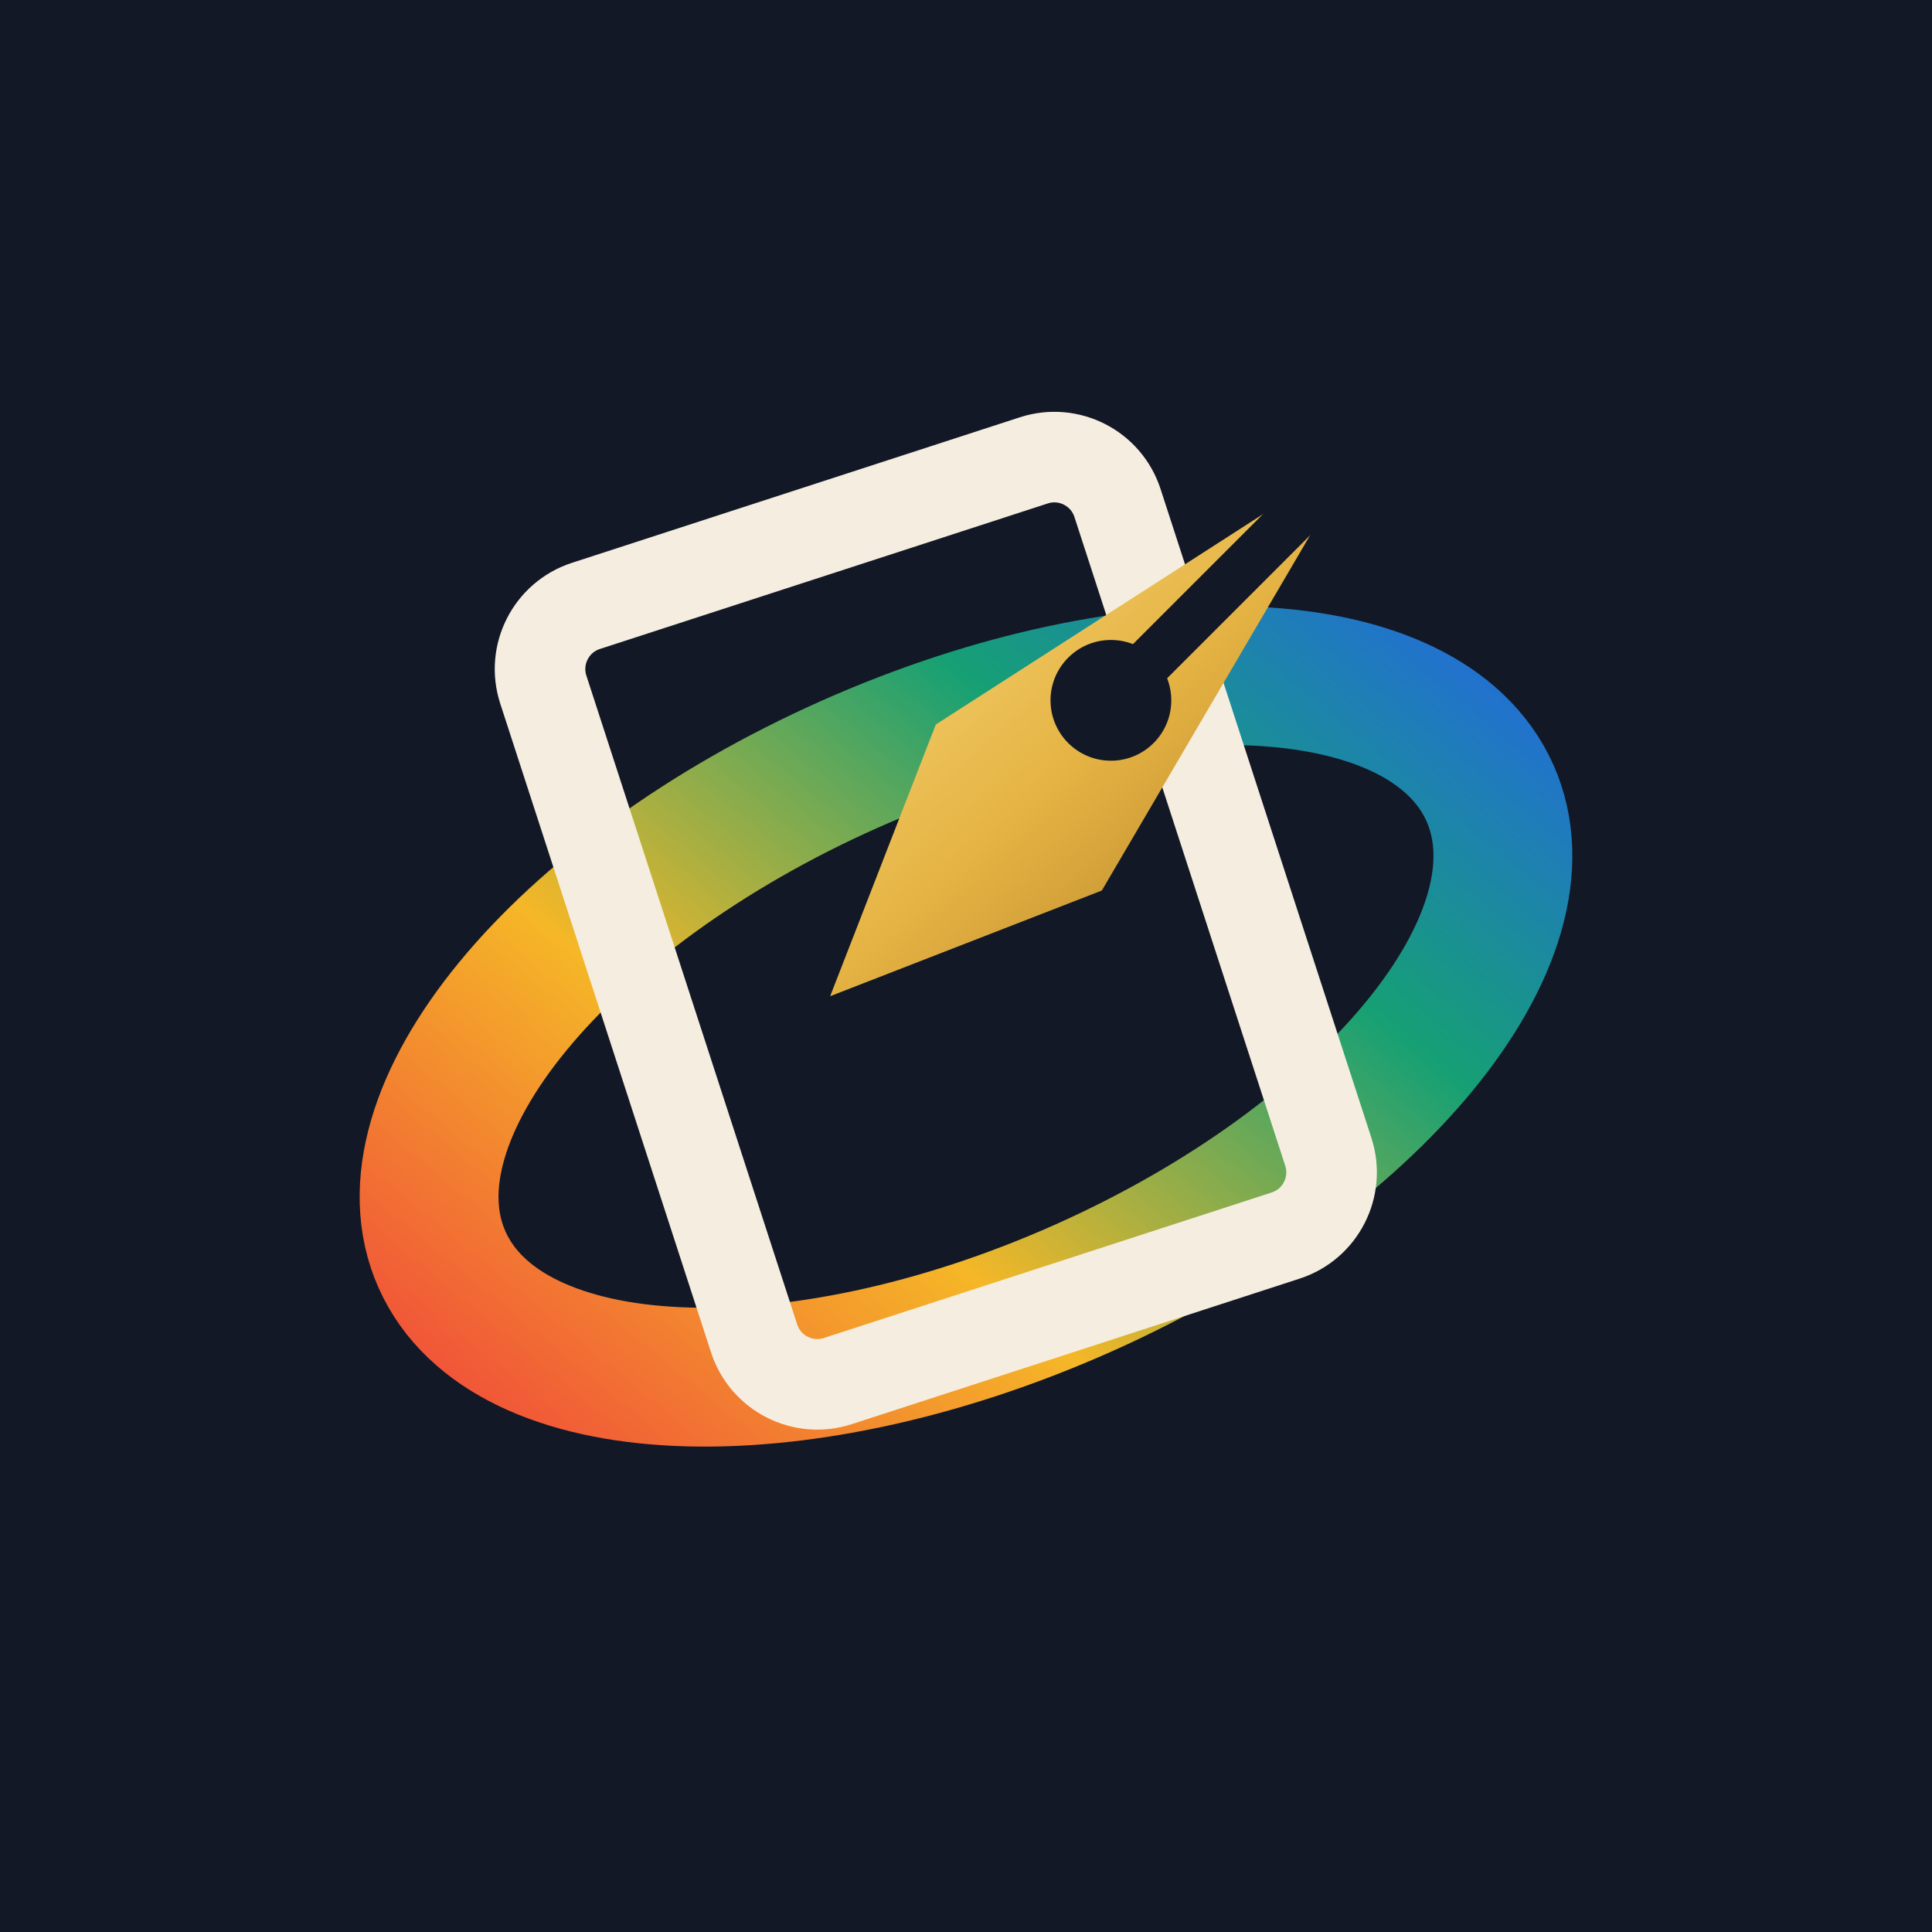
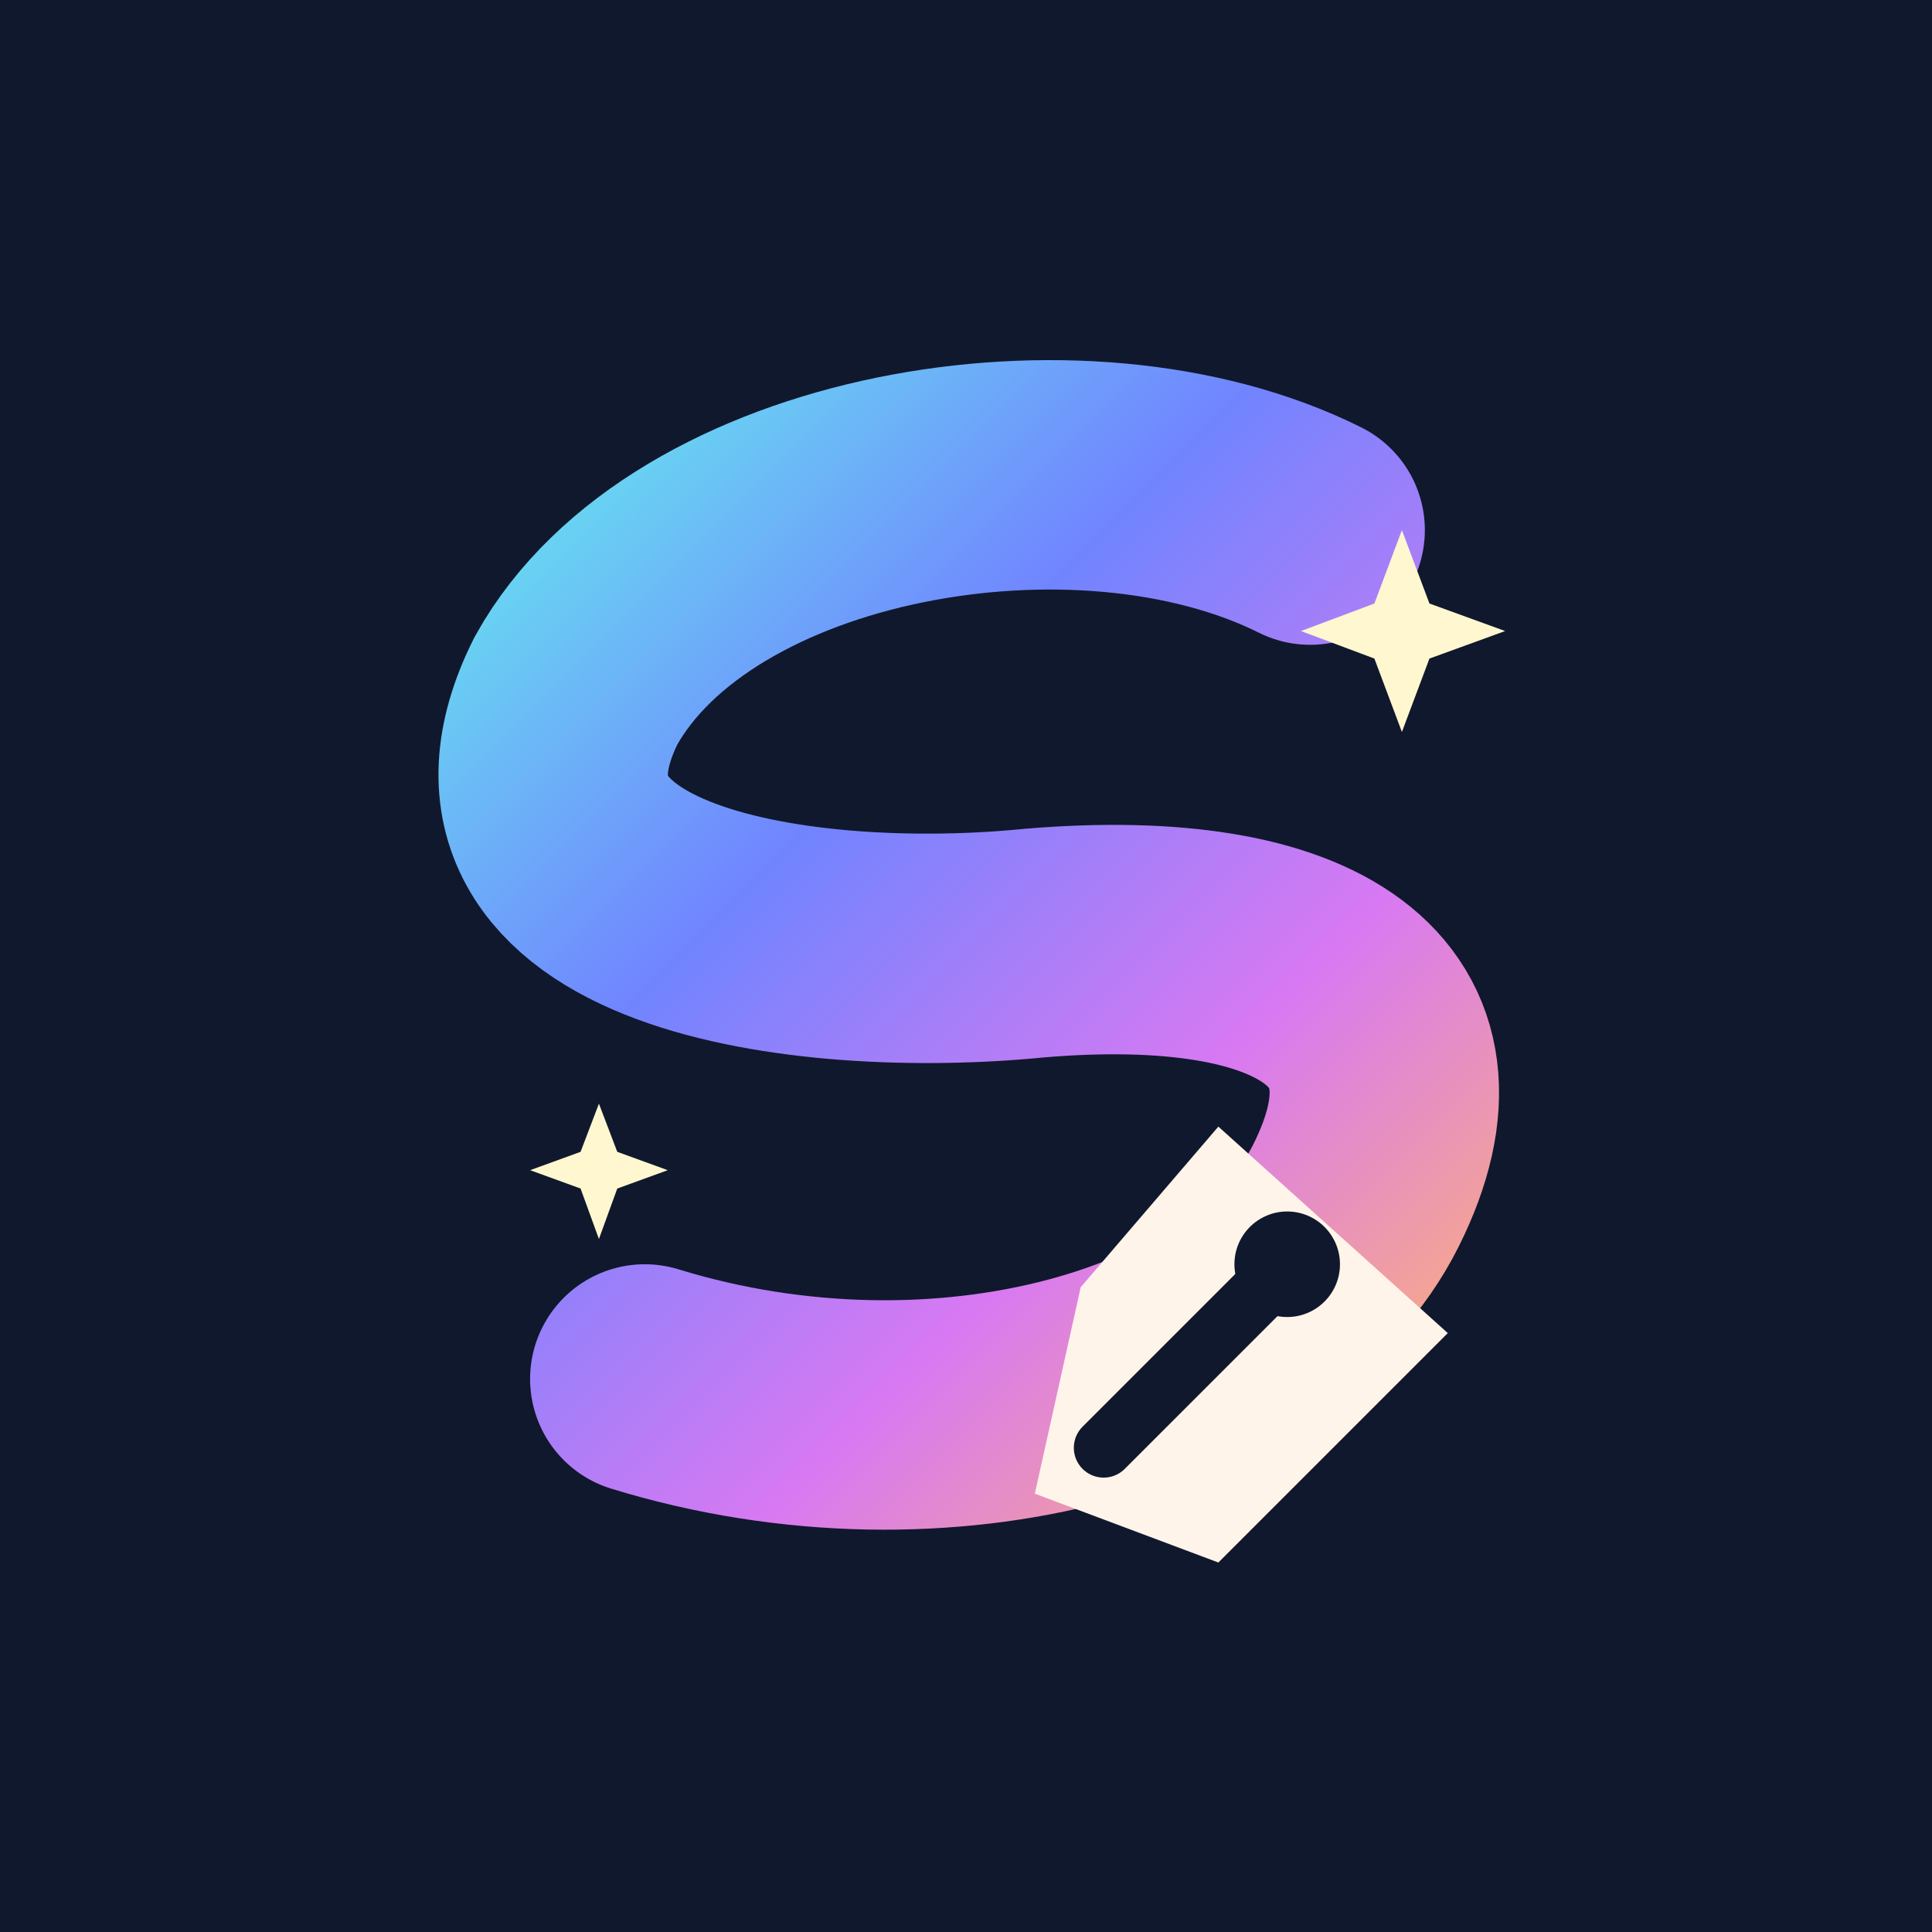
<svg xmlns="http://www.w3.org/2000/svg" viewBox="0 0 64 64" role="img" aria-labelledby="title">
  <defs>
-     <linearGradient id="nibGold" x1="28" y1="14" x2="46" y2="34" gradientUnits="userSpaceOnUse">
-       <stop offset="0" stop-color="#fde38a" />
-       <stop offset=".5" stop-color="#e5b343" />
-       <stop offset="1" stop-color="#9e6d1c" />
-     </linearGradient>
-     <linearGradient id="jewelBand" x1="12" y1="42" x2="52" y2="22" gradientUnits="userSpaceOnUse">
-       <stop offset="0" stop-color="#f04a3a" />
-       <stop offset=".34" stop-color="#f5b727" />
-       <stop offset=".68" stop-color="#16a074" />
-       <stop offset="1" stop-color="#2563eb" />
+     <linearGradient id="r" x1="11" y1="10" x2="54" y2="53" gradientUnits="userSpaceOnUse">
+       <stop stop-color="#66e7ef" />
+       <stop offset=".35" stop-color="#7184ff" />
+       <stop offset=".68" stop-color="#d879f2" />
+       <stop offset="1" stop-color="#ffb56f" />
    </linearGradient>
  </defs>
-   <rect width="64" height="64" fill="#121826" />
-   <ellipse cx="32" cy="34" rx="19" ry="9.5" transform="rotate(-24 32 34)" fill="none" stroke="url(#jewelBand)" stroke-width="4.6" />
-   <rect x="21" y="17" width="20" height="27" rx="2.2" transform="rotate(-18 31 30.5)" fill="none" stroke="#f5eee0" stroke-width="3" />
-   <path d="M45 15 31 24l-3.5 9 9-3.5L45 15Z" fill="url(#nibGold)" />
-   <line x1="44.5" y1="15.5" x2="37.5" y2="22.5" stroke="#121826" stroke-width="1.6" stroke-linecap="round" />
-   <circle cx="36.8" cy="23.2" r="2" fill="#121826" />
+   <rect width="64" height="64" fill="#10182d" />
+   <g transform="translate(7.68 7.68) scale(.76)">
+     <path d="M47 13C37 8 20 11 15 20c-5 10 10 12 20 11 12-1 18 3 14 11-4 8-18 12-31 8" fill="none" stroke="url(#r)" stroke-width="10" stroke-linecap="round" />
+     <path d="m43 39 10 9-10 10-8-3 2-9Z" fill="#fff4e9" />
+     <path d="m38 53 8-8" fill="none" stroke="#10182d" stroke-width="2.6" stroke-linecap="round" />
+     <circle cx="46" cy="45" r="2.3" fill="#10182d" />
+     <path d="m51 13 1.2 3.2 3.3 1.2-3.3 1.2-1.2 3.2-1.2-3.2-3.2-1.2 3.2-1.2Zm-35 25 .8 2.1 2.2.8-2.2.8-.8 2.2-.8-2.2-2.2-.8 2.2-.8Z" fill="#fff7cf" />
+   </g>
</svg>
